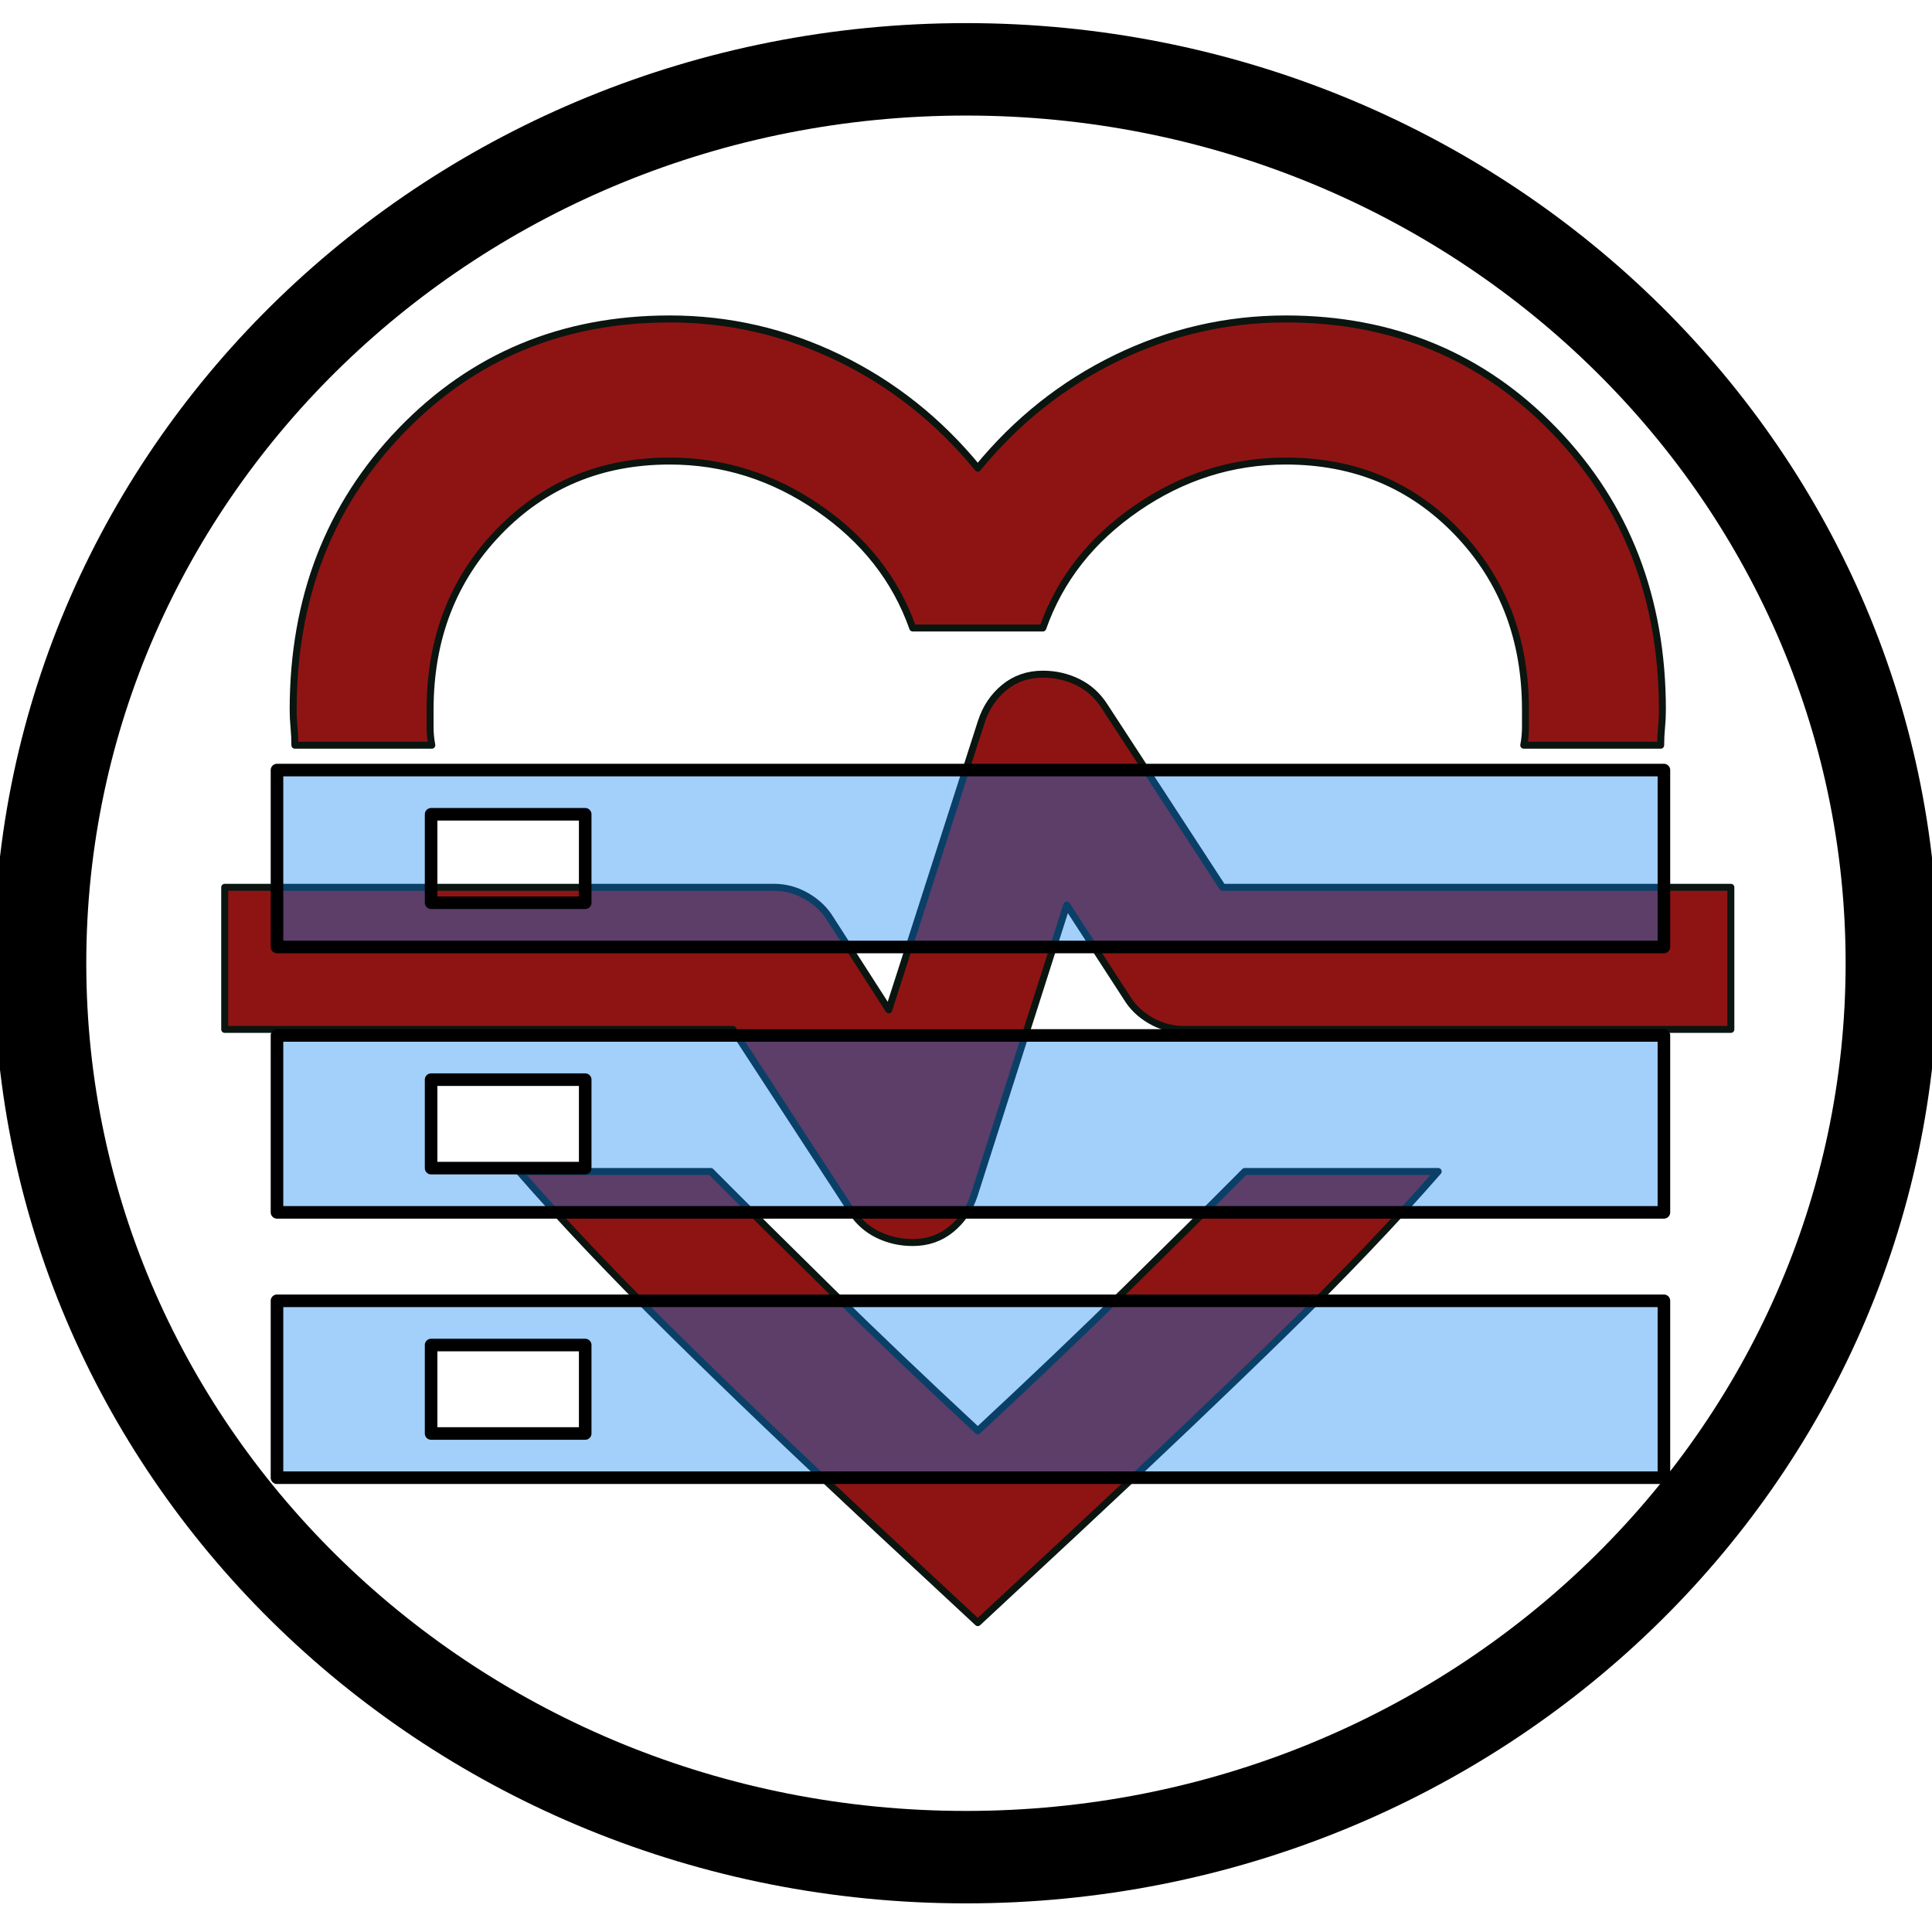
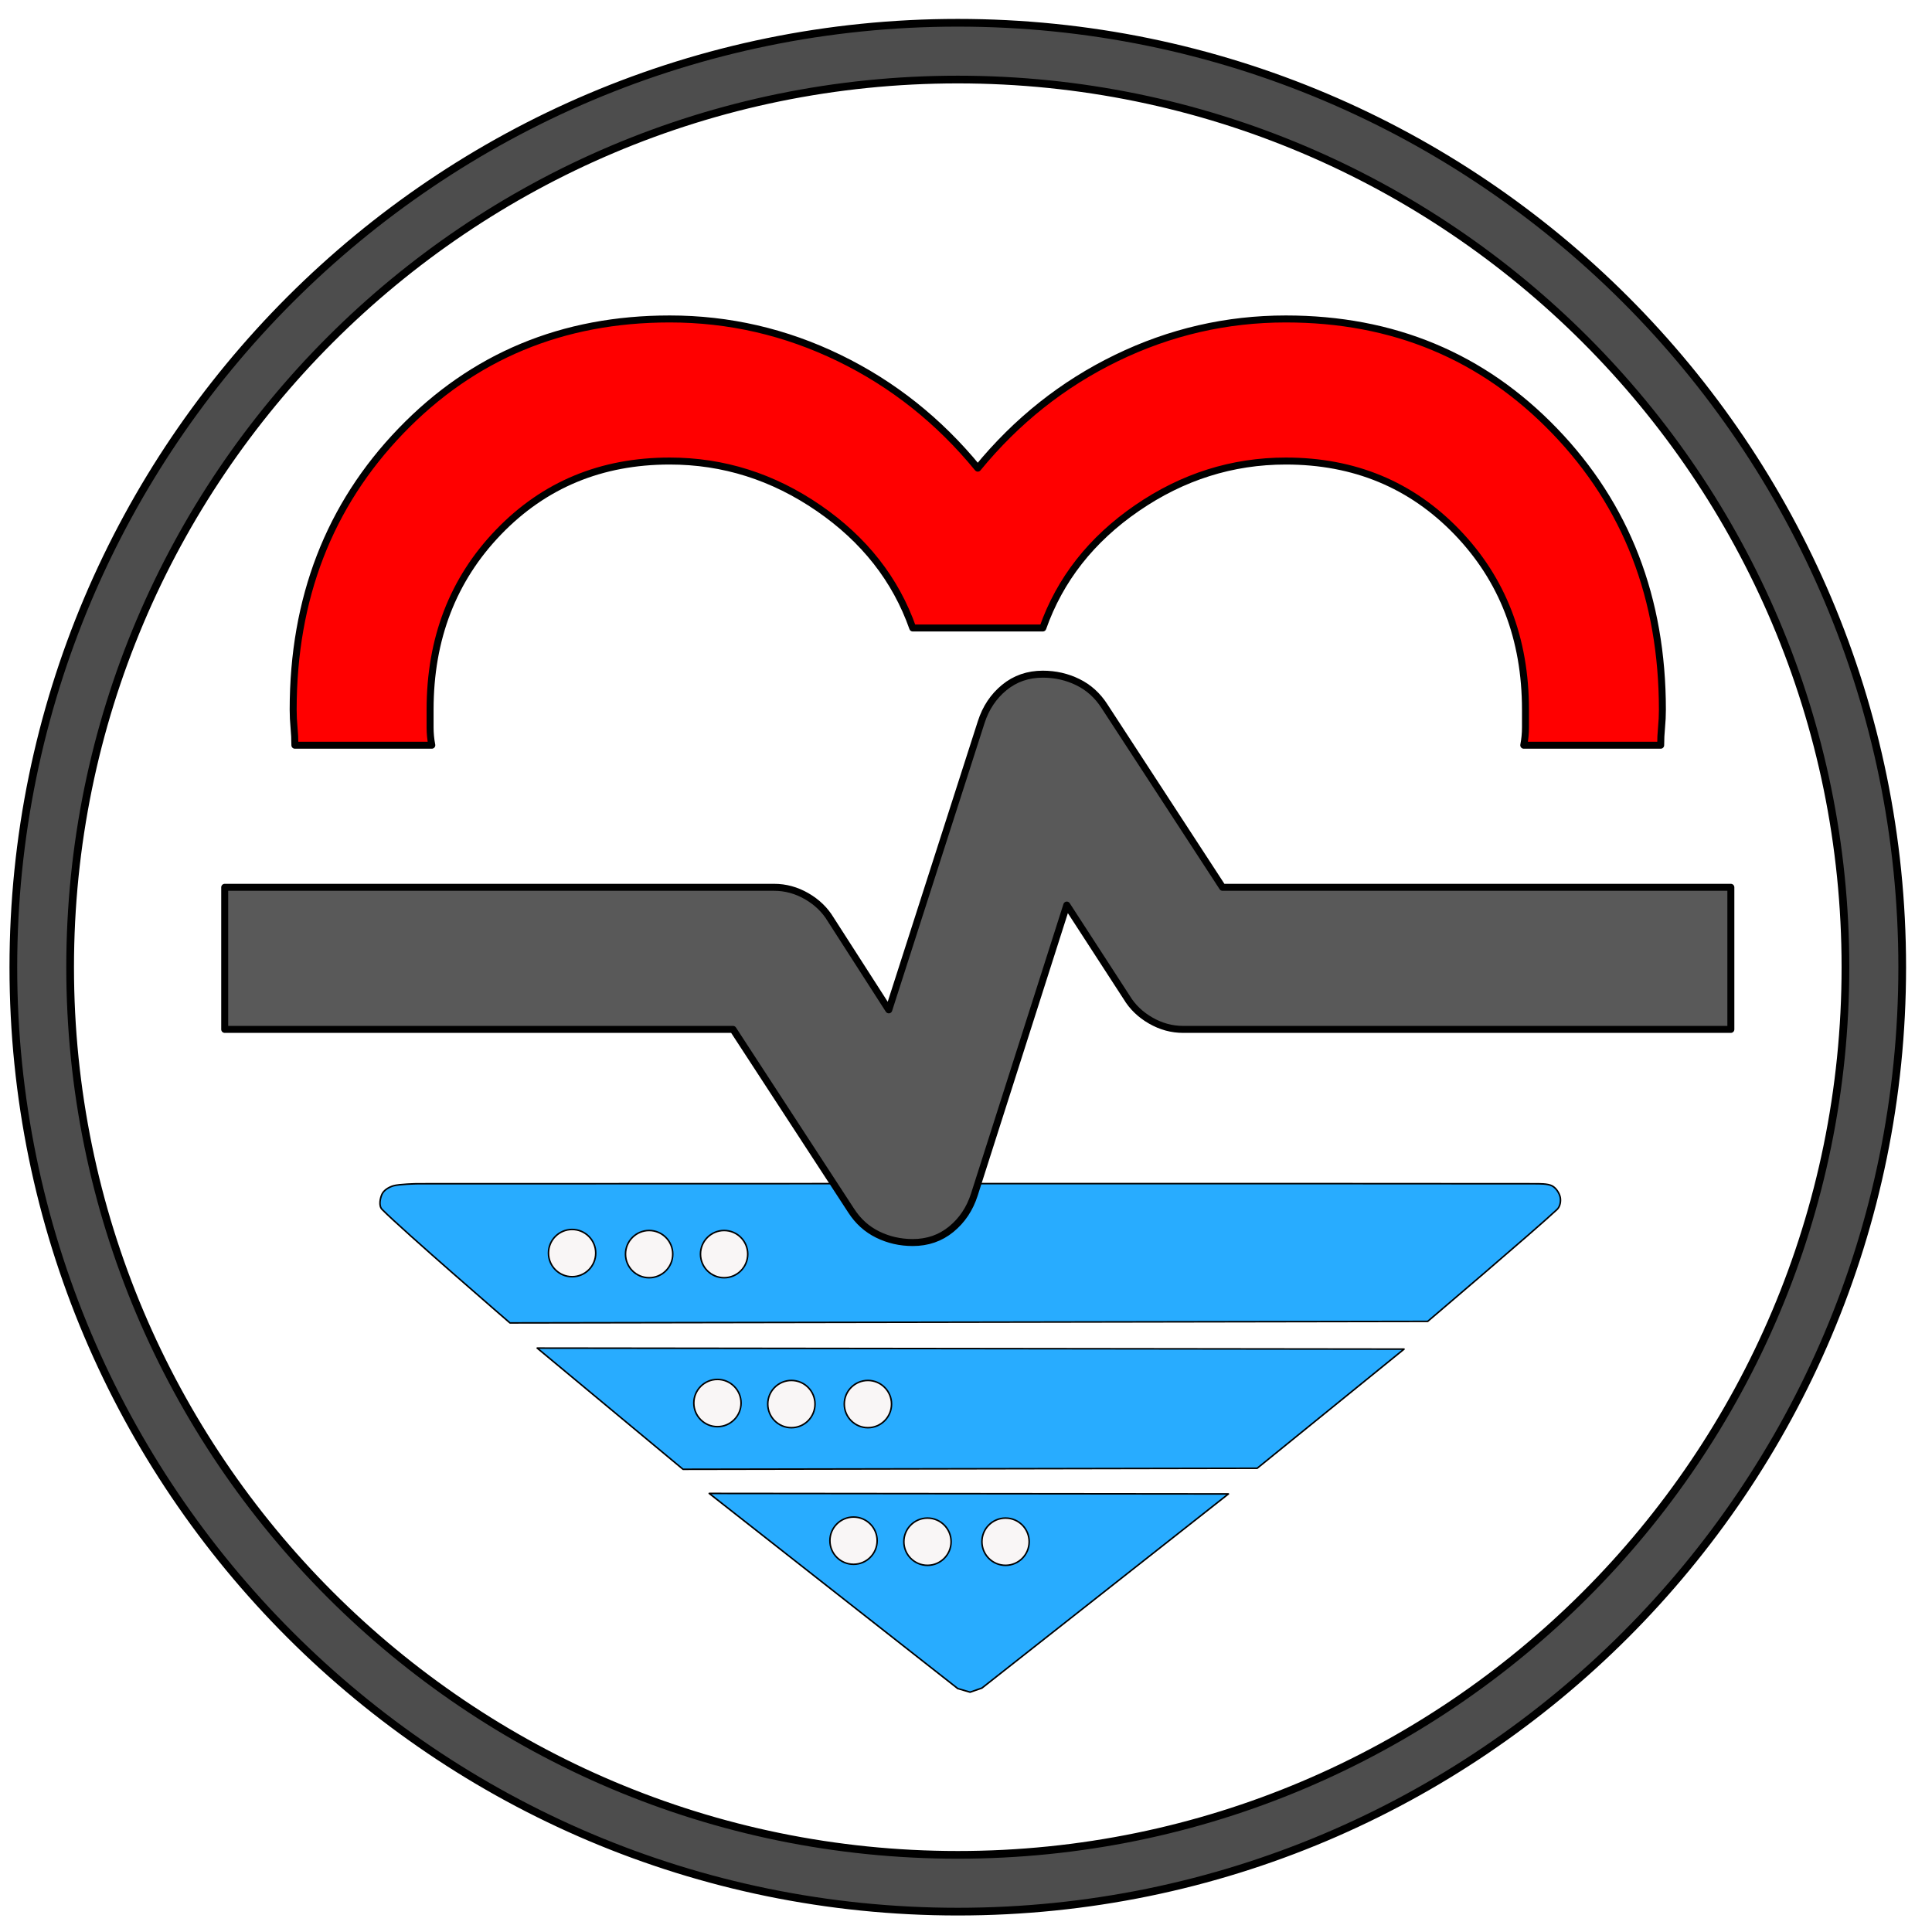
<svg xmlns="http://www.w3.org/2000/svg" width="100%" height="100%" viewBox="0 0 1254 1254" version="1.1" xml:space="preserve" style="fill-rule:evenodd;clip-rule:evenodd;stroke-linecap:round;stroke-linejoin:round;stroke-miterlimit:1.5;">
-   <ellipse id="circulo" cx="626.969" cy="625.21" rx="600.969" ry="580.21" style="fill:none;stroke:#000;stroke-width:60px;" />
-   <path d="M434.684,207.021c38.512,0 75.171,8.454 109.979,25.362c34.809,16.908 64.803,40.733 89.983,71.475c25.181,-30.742 55.175,-54.567 89.983,-71.475c34.808,-16.908 71.468,-25.362 109.979,-25.362c69.617,0 127.754,24.21 174.411,72.628c46.658,48.418 69.987,108.749 69.987,180.993c0,3.843 -0.185,7.685 -0.555,11.528c-0.371,3.843 -0.556,7.685 -0.556,11.528l-88.872,0c0.741,-3.843 1.111,-7.685 1.111,-11.528l0,-11.528c0,-46.113 -14.812,-84.54 -44.436,-115.282c-29.624,-30.742 -66.654,-46.113 -111.09,-46.113c-34.808,-0 -67.024,10.183 -96.648,30.55c-29.624,20.366 -49.99,46.305 -61.099,77.815l-84.429,0c-11.109,-31.51 -31.475,-57.449 -61.099,-77.815c-29.624,-20.367 -61.84,-30.55 -96.649,-30.55c-44.436,-0 -81.466,15.371 -111.089,46.113c-29.624,30.742 -44.436,69.169 -44.436,115.282l-0,11.528c-0,3.843 0.37,7.685 1.11,11.528l-88.872,0c0,-3.843 -0.185,-7.685 -0.555,-11.528c-0.37,-3.843 -0.555,-7.685 -0.555,-11.528c-0,-72.244 23.328,-132.575 69.986,-180.993c46.658,-48.418 104.795,-72.628 174.411,-72.628Zm-97.759,553.354l124.421,0c23.699,23.825 49.62,49.571 77.763,77.239c28.143,27.668 59.989,58.025 95.537,91.073c35.549,-33.048 67.395,-63.405 95.538,-91.073c28.142,-27.668 54.063,-53.414 77.763,-77.239l125.531,0c-28.143,32.279 -61.469,67.248 -99.981,104.907c-38.511,37.658 -83.317,80.313 -134.418,127.963l-64.433,59.946l-64.432,-59.946c-51.101,-47.65 -95.722,-90.305 -133.863,-127.963c-38.141,-37.659 -71.283,-72.628 -99.426,-104.907Zm255.507,46.113c9.628,-0 17.96,-2.882 24.995,-8.646c7.036,-5.764 12.035,-13.258 14.998,-22.48l59.988,-187.91l38.882,59.947c3.703,6.148 8.887,11.144 15.552,14.986c6.666,3.843 13.701,5.764 21.107,5.764l355.488,0l0,-92.225l-329.937,-0l-76.652,-117.588c-4.444,-6.917 -10.183,-12.104 -17.219,-15.563c-7.036,-3.458 -14.627,-5.188 -22.773,-5.188c-9.628,0 -17.96,2.882 -24.996,8.647c-7.035,5.764 -12.034,13.257 -14.997,22.48l-59.988,186.756l-37.771,-58.793c-3.703,-6.149 -8.887,-11.144 -15.553,-14.987c-6.665,-3.843 -13.701,-5.764 -21.107,-5.764l-356.598,-0l-0,92.225l329.937,0l76.652,117.588c4.443,6.917 10.183,12.105 17.219,15.563c7.035,3.459 14.627,5.188 22.773,5.188Z" style="fill:#8e1414;fill-rule:nonzero;stroke:#0a1510;stroke-width:4.53px;stroke-linecap:butt;stroke-miterlimit:2;" />
-   <path d="M179.789,959.141l0,-114.83l900.207,-0l-0,114.83l-900.207,0Zm100.023,-28.707l100.023,-0l0,-57.415l-100.023,-0l0,57.415Zm-100.023,-315.784l0,-114.831l900.207,0l-0,114.831l-900.207,-0Zm100.023,-28.708l100.023,0l0,-57.415l-100.023,-0l0,57.415Zm-100.023,200.954l0,-114.831l900.207,0l-0,114.831l-900.207,-0Zm100.023,-28.708l100.023,-0l0,-57.415l-100.023,-0l0,57.415Z" style="fill:#0b84f4;fill-opacity:0.38;fill-rule:nonzero;stroke:#000;stroke-width:8.16px;stroke-linecap:butt;stroke-miterlimit:2;" />
+   <g id="Servidor">
+     <g id="server">
+       <path d="M248,775c1.222,-2.556 4.434,-4.48 7.333,-5.333c3.778,-1.111 15.334,-1.334 15.334,-1.334c-0,0 601.889,-0.222 724.666,0c4.025,0.008 9.111,-0.111 12,1.334c2.704,1.351 4.778,4.777 5.334,7.333c0.555,2.556 0.004,6.12 -2,8c-14.334,13.444 -84,72.667 -84,72.667l-595.667,1c-0,-0 -69.167,-59.723 -83,-73.667c-2.348,-2.366 -1.222,-7.444 -0,-10Z" style="fill:#28acff;stroke:#000;stroke-width:1px;" />
+       <path d="M348.667,875l562.666,0.667l-95.333,77.333l-372.667,0.667l-94.666,-78.667Z" style="fill:#28acff;stroke:#000;stroke-width:1px;" />
+       <path d="M460.333,969.333l337,0.334l-160,126l-7.666,2.666l-8,-2.333l-161.334,-126.667Z" style="fill:#28acff;stroke:#000;stroke-width:1px;" />
+     </g>
+     <g id="circulos">
+       <circle cx="470" cy="814" r="15.333" style="fill:#f9f6f6;stroke:#000;stroke-width:1px;" />
+       <circle cx="421.333" cy="814" r="15.333" style="fill:#f9f6f6;stroke:#000;stroke-width:1px;" />
+       <circle cx="371.333" cy="813.333" r="15.333" style="fill:#f9f6f6;stroke:#000;stroke-width:1px;" />
+     </g>
+     <g id="circulos1">
+       <circle cx="563.333" cy="911.333" r="15.333" style="fill:#f9f6f6;stroke:#000;stroke-width:1px;" />
+       <circle cx="513.667" cy="911.333" r="15.333" style="fill:#f9f6f6;stroke:#000;stroke-width:1px;" />
+       <circle cx="465.667" cy="910.667" r="15.333" style="fill:#f9f6f6;stroke:#000;stroke-width:1px;" />
+     </g>
+     <g id="circulos2">
+       <circle cx="652.667" cy="1000.67" r="15.333" style="fill:#f9f6f6;stroke:#000;stroke-width:1px;" />
+       <circle cx="602" cy="1000.67" r="15.333" style="fill:#f9f6f6;stroke:#000;stroke-width:1px;" />
+       <circle cx="554" cy="1000" r="15.333" style="fill:#f9f6f6;stroke:#000;stroke-width:1px;" />
+     </g>
+   </g>
+   <path id="Onda" d="M592.432,806.488c9.628,0 17.96,-2.882 24.995,-8.646c7.036,-5.764 12.035,-13.258 14.998,-22.48l59.988,-187.91l38.882,59.947c3.703,6.148 8.887,11.144 15.552,14.986c6.666,3.843 13.701,5.764 21.107,5.764l355.488,0l0,-92.225l-329.937,0l-76.652,-117.588c-4.444,-6.917 -10.183,-12.104 -17.219,-15.563c-7.036,-3.458 -14.627,-5.188 -22.773,-5.188c-9.628,0 -17.96,2.882 -24.996,8.647c-7.035,5.764 -12.034,13.257 -14.997,22.48l-59.988,186.756l-37.771,-58.793c-3.703,-6.149 -8.887,-11.144 -15.553,-14.987c-6.665,-3.843 -13.701,-5.764 -21.107,-5.764l-356.598,0l0,92.225l329.937,0l76.652,117.588c4.443,6.917 10.183,12.105 17.219,15.563c7.035,3.459 14.627,5.188 22.773,5.188Z" style="fill:#595959;fill-rule:nonzero;stroke:#000;stroke-width:4.53px;stroke-linecap:butt;stroke-miterlimit:2;" />
+   <path id="Corazón" d="M434.684,207.021c38.512,-0 75.171,8.454 109.979,25.362c34.809,16.908 64.803,40.733 89.983,71.475c25.181,-30.742 55.175,-54.567 89.983,-71.475c34.808,-16.908 71.468,-25.362 109.979,-25.362c69.617,-0 127.754,24.21 174.411,72.628c46.658,48.418 69.987,108.749 69.987,180.993c0,3.843 -0.185,7.685 -0.555,11.528c-0.371,3.843 -0.556,7.685 -0.556,11.528l-88.872,-0c0.741,-3.843 1.111,-7.685 1.111,-11.528l0,-11.528c0,-46.113 -14.812,-84.54 -44.436,-115.282c-29.624,-30.742 -66.654,-46.113 -111.09,-46.113c-34.808,-0 -67.024,10.183 -96.648,30.55c-29.624,20.366 -49.99,46.305 -61.099,77.815l-84.429,-0c-11.109,-31.51 -31.475,-57.449 -61.099,-77.815c-29.624,-20.367 -61.84,-30.55 -96.649,-30.55c-44.436,-0 -81.466,15.371 -111.089,46.113c-29.624,30.742 -44.436,69.169 -44.436,115.282l0,11.528c0,3.843 0.37,7.685 1.11,11.528l-88.872,-0c0,-3.843 -0.185,-7.685 -0.555,-11.528c-0.37,-3.843 -0.555,-7.685 -0.555,-11.528c0,-72.244 23.328,-132.575 69.986,-180.993c46.658,-48.418 104.795,-72.628 174.411,-72.628Z" style="fill:#f00;fill-rule:nonzero;stroke:#000;stroke-width:4.53px;stroke-linecap:butt;stroke-miterlimit:2;" />
+   <path id="Anillo" d="M621.667,14.78c338.324,-0 613,274.676 613,613c-0,338.324 -274.676,613 -613,613c-338.324,-0 -613,-274.676 -613,-613c-0,-338.324 274.676,-613 613,-613Zm-0,36.853c317.984,-0 576.147,258.163 576.147,576.147c-0,317.984 -258.163,576.147 -576.147,576.147c-317.985,0 -576.147,-258.163 -576.147,-576.147c-0,-317.984 258.162,-576.147 576.147,-576.147Z" style="fill:#4d4d4d;stroke:#000;stroke-width:5px;" />
</svg>
